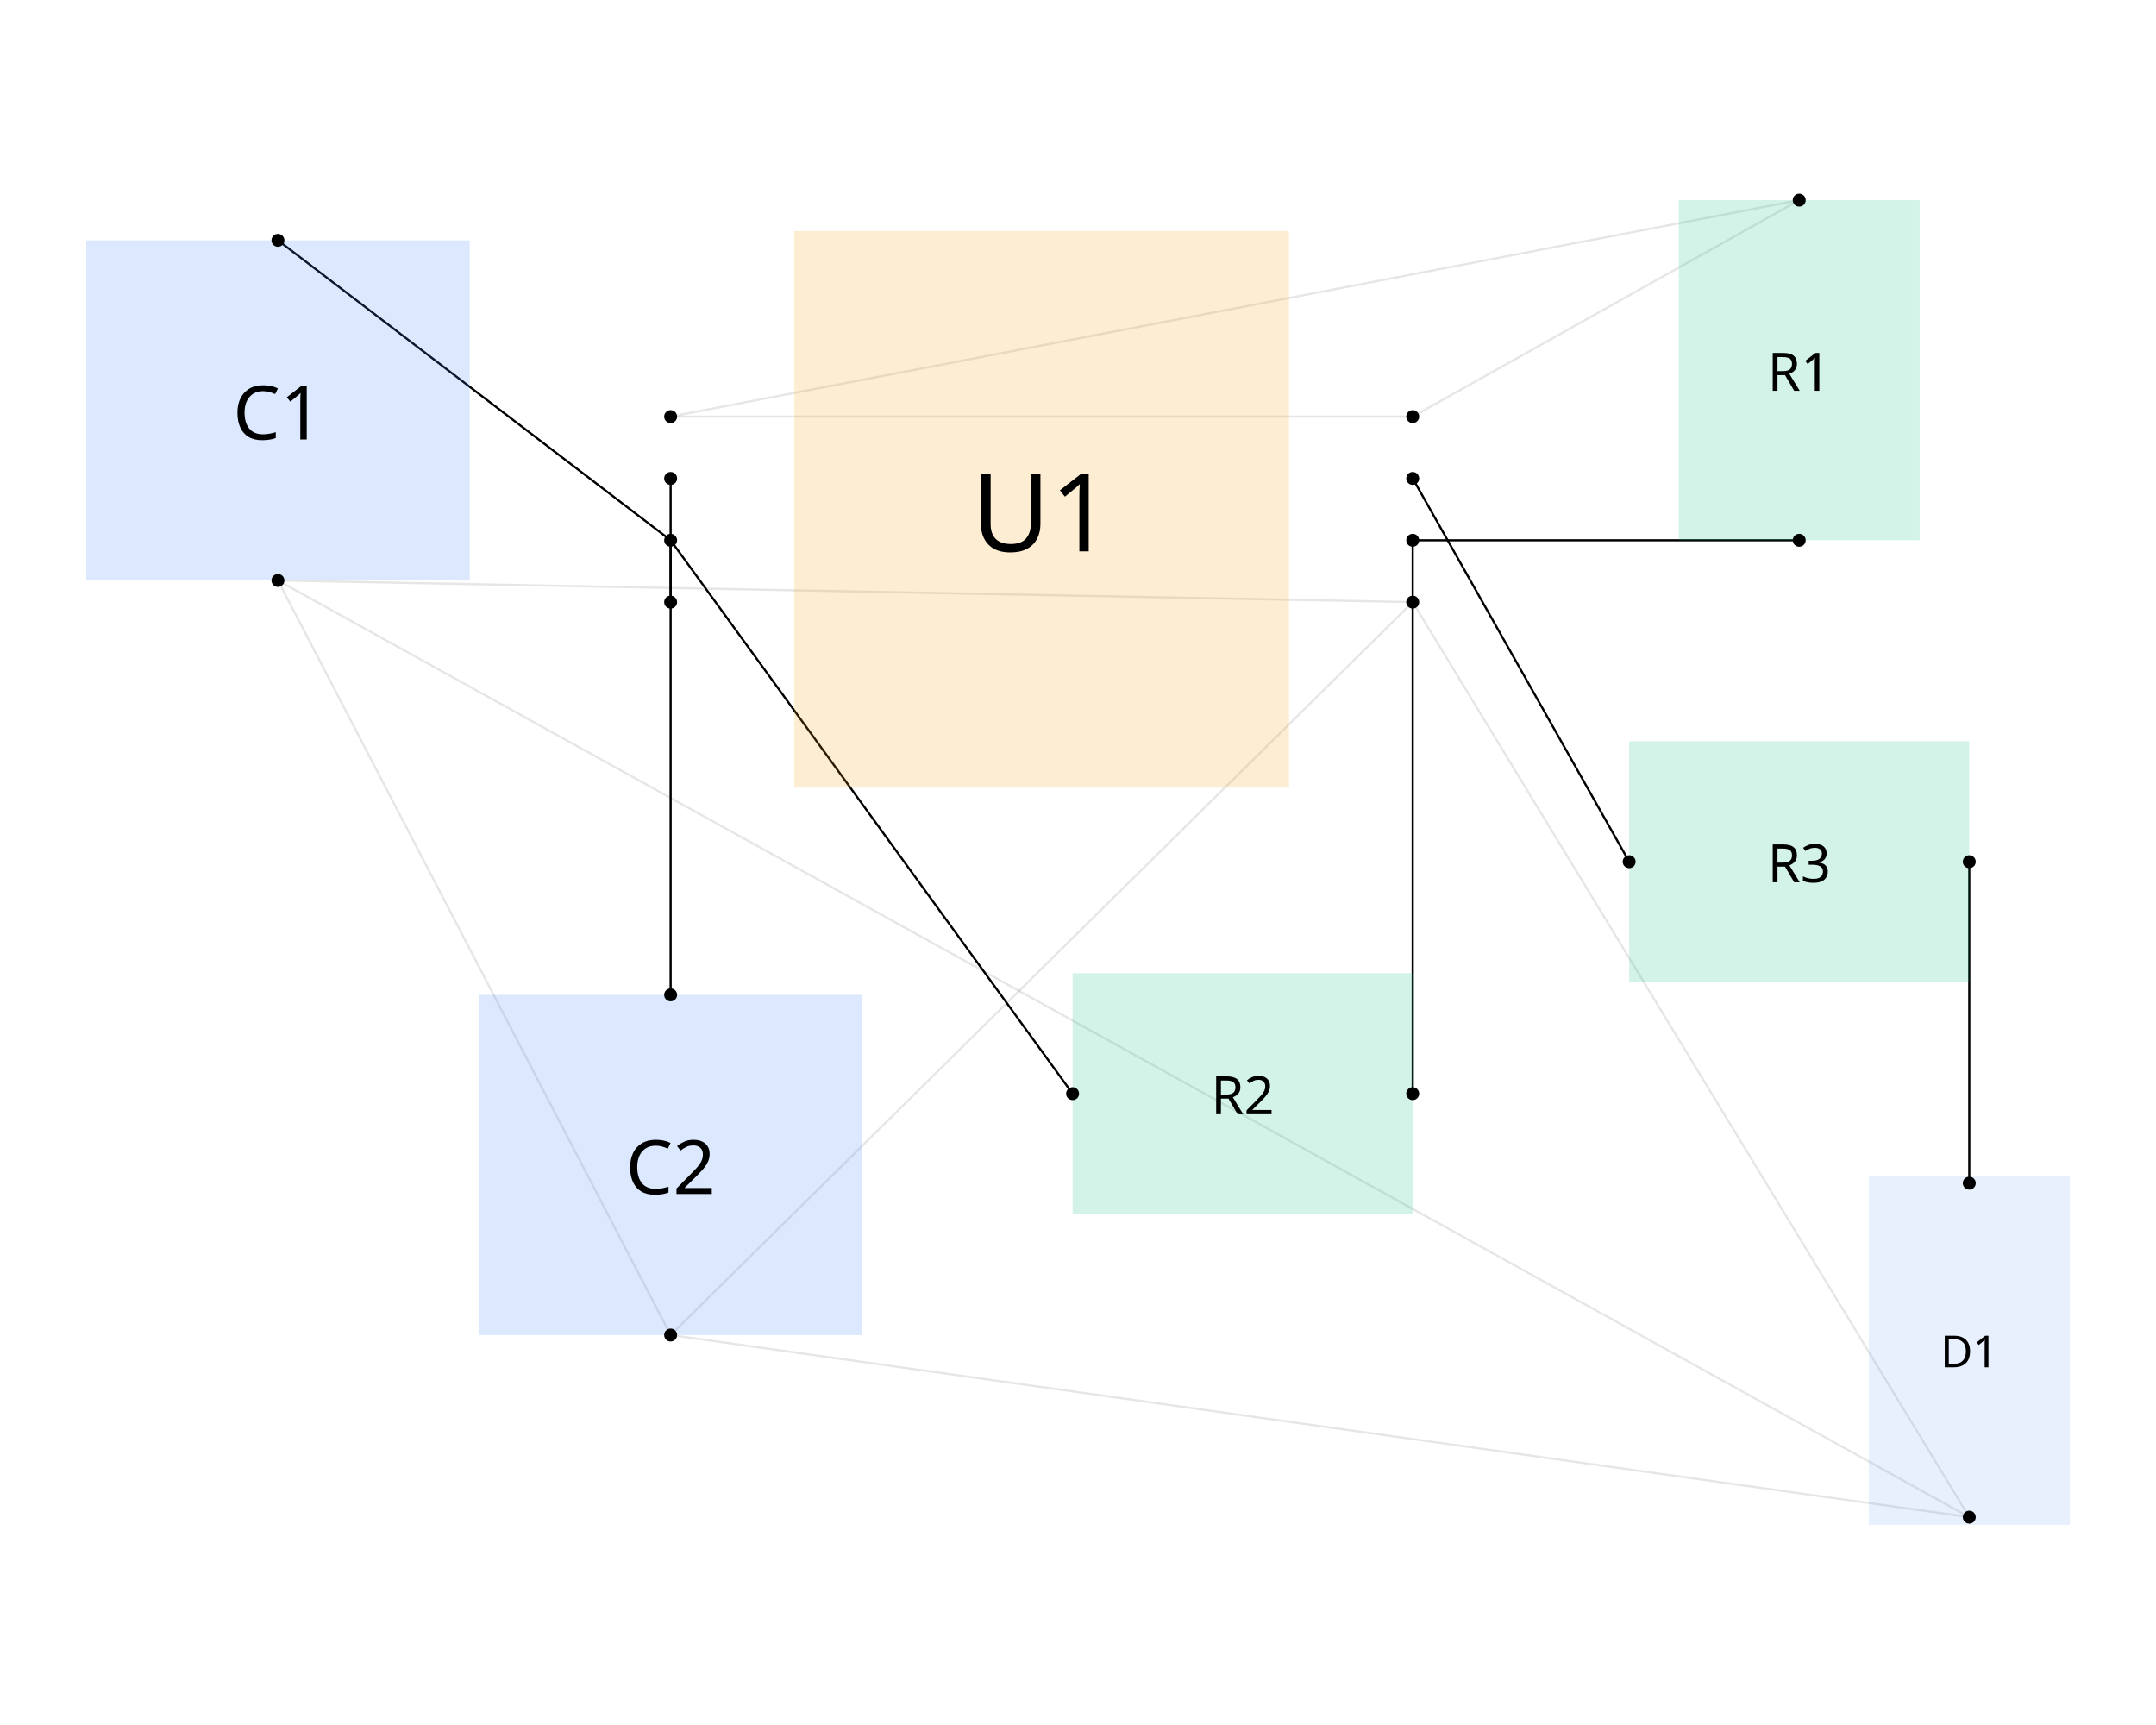
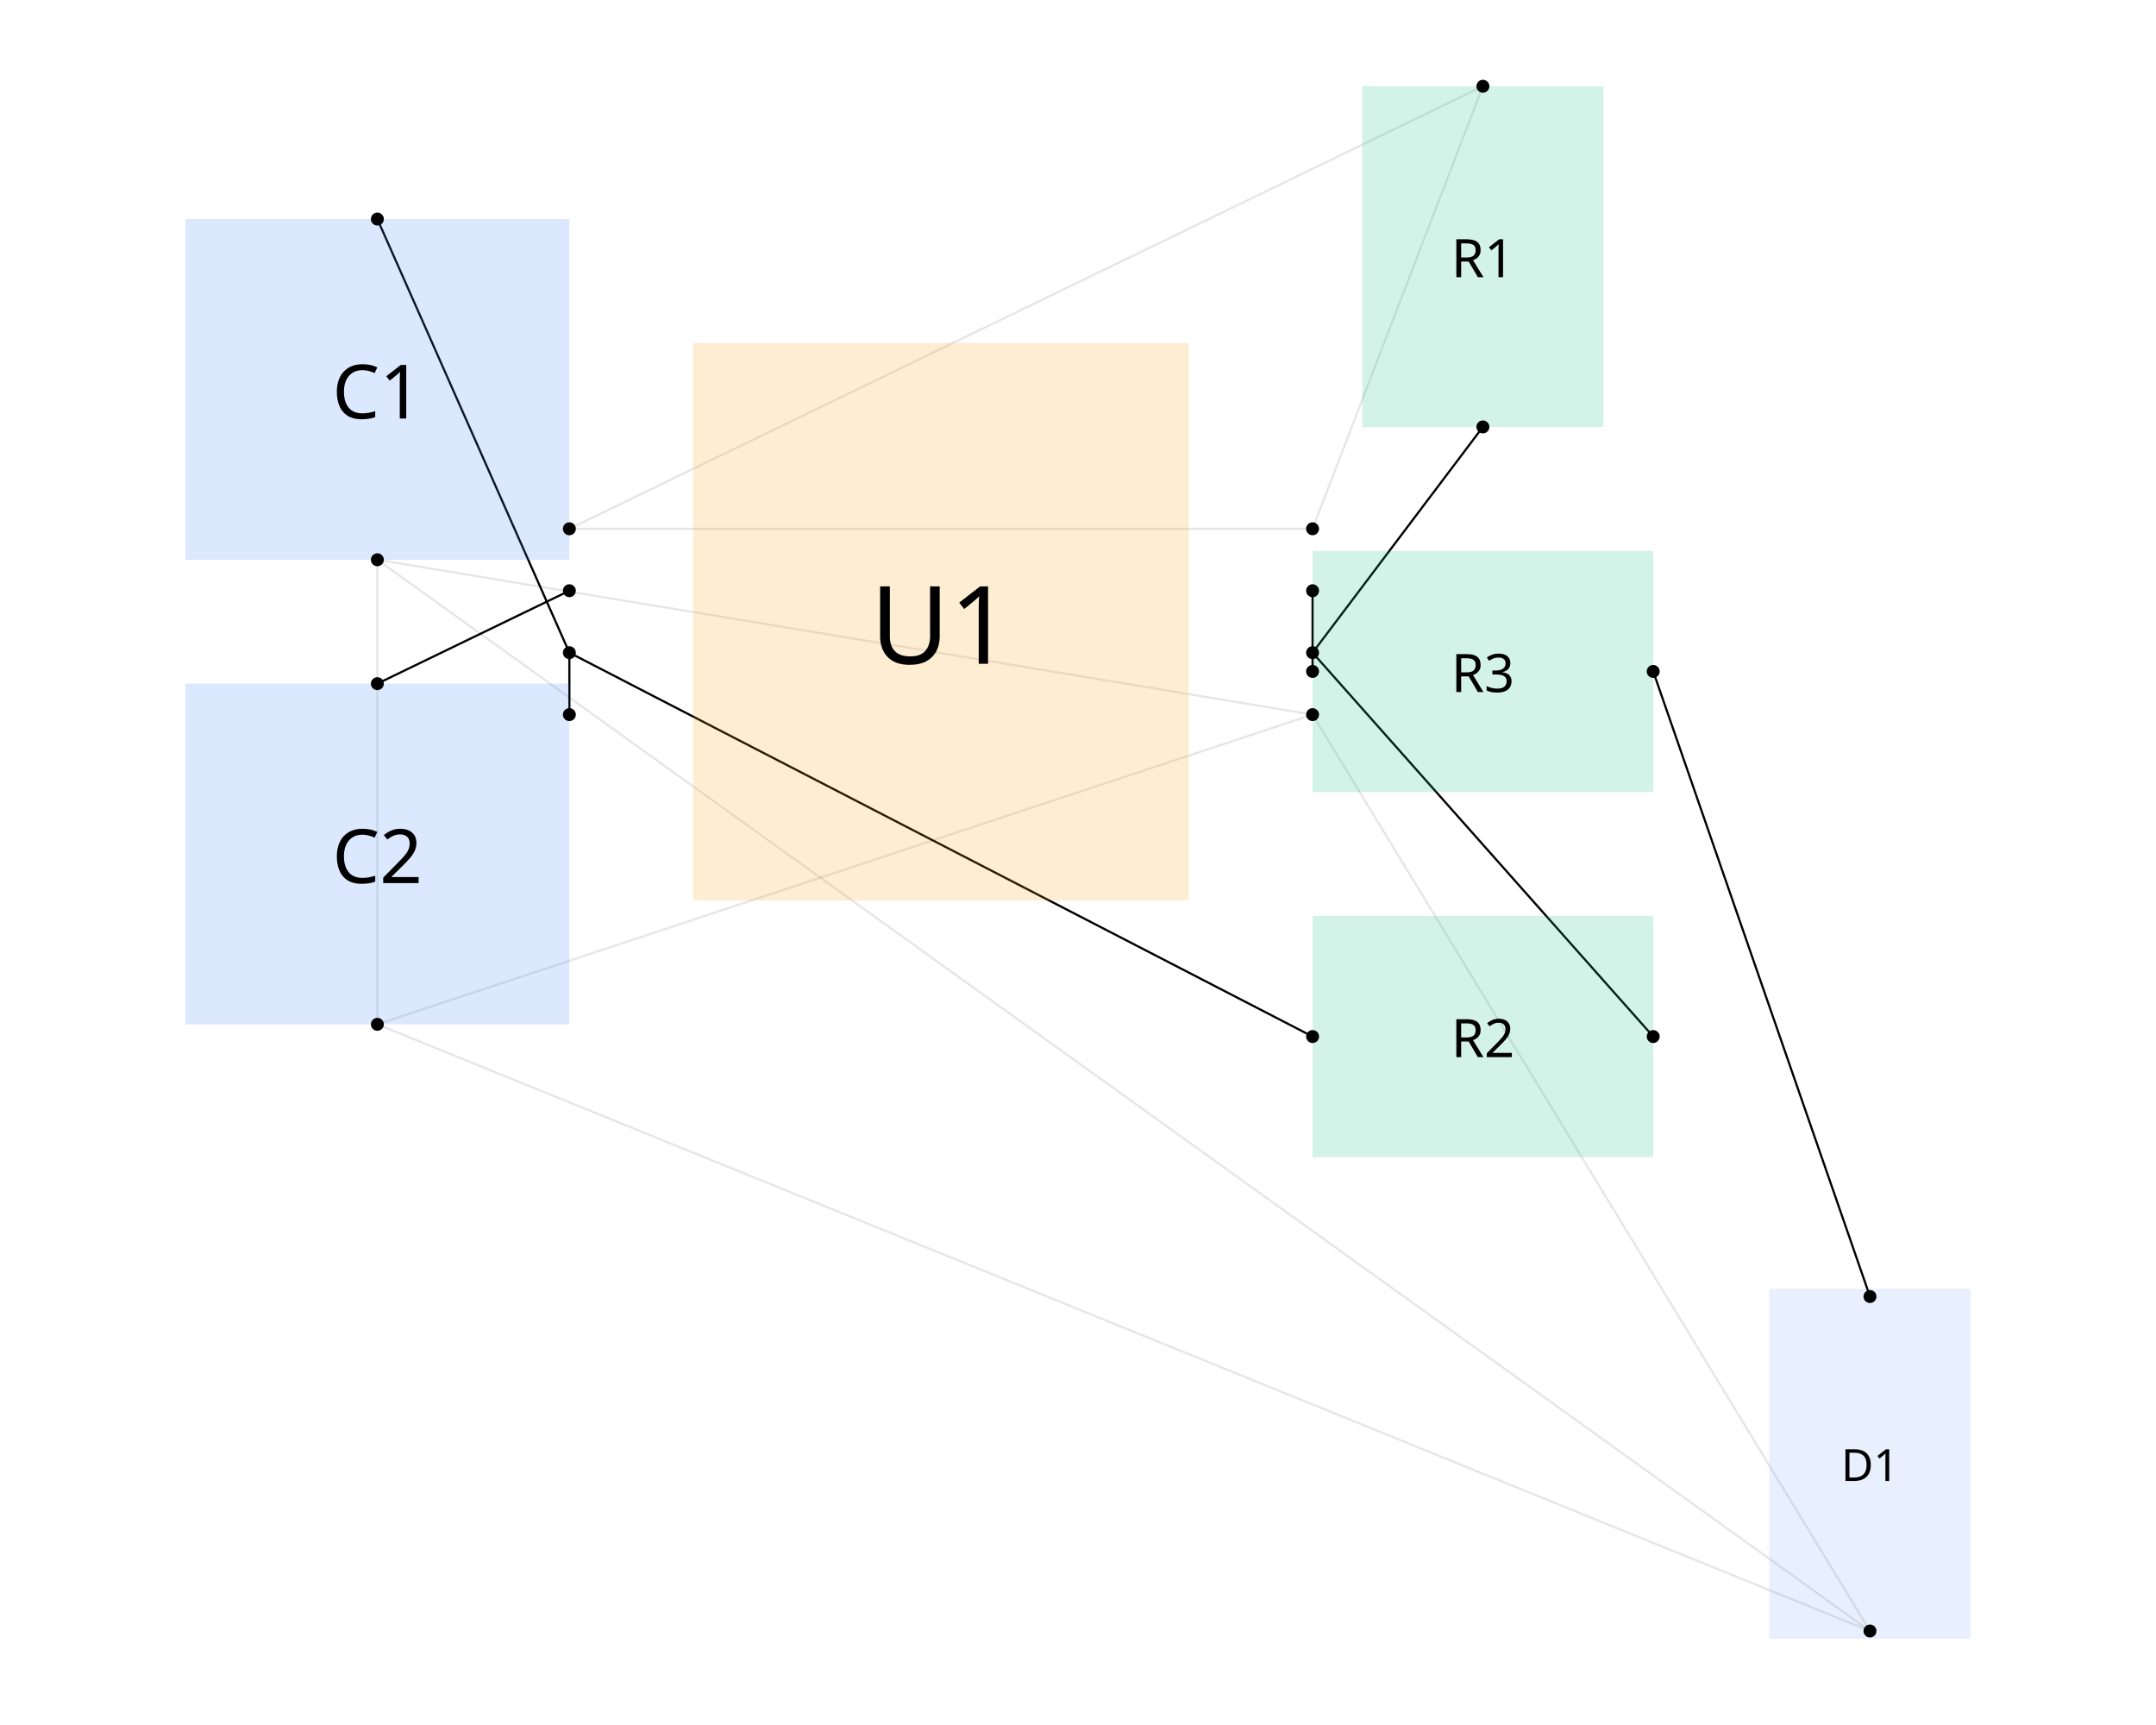
<svg xmlns="http://www.w3.org/2000/svg" width="1000" height="800" viewBox="0 0 1000 800">
  <rect width="100%" height="100%" fill="white" />
  <g>
-     <polyline data-points="1.2000000000000002,-0.30000000000000004 -2.4699999999999998,-0.22999999999999976" data-type="line" data-label="" points="655.246,279.252 128.917,269.213" fill="none" stroke="rgba(0,0,0,0.1)" stroke-width="1px" />
+     <polyline data-points="1.2000000000000002,-0.30000000000000004 -1.8200000000000003,0.19999999999999996" data-type="line" data-label="" points="608.801,331.416 175.033,259.6" fill="none" stroke="rgba(0,0,0,0.1)" stroke-width="1px" />
  </g>
  <g>
-     <polyline data-points="1.2000000000000002,-0.30000000000000004 -1.2000000000000006,-2.67" data-type="line" data-label="" points="655.246,279.252 311.052,619.143" fill="none" stroke="rgba(0,0,0,0.1)" stroke-width="1px" />
+     <polyline data-points="1.2000000000000002,-0.30000000000000004 -1.8200000000000003,-1.3" data-type="line" data-label="" points="608.801,331.416 175.033,475.048" fill="none" stroke="rgba(0,0,0,0.1)" stroke-width="1px" />
  </g>
  <g>
-     <polyline data-points="1.2000000000000002,-0.30000000000000004 2.9999999999999996,-3.2589106999999986" data-type="line" data-label="" points="655.246,279.252 913.39,703.601" fill="none" stroke="rgba(0,0,0,0.1)" stroke-width="1px" />
+     <polyline data-points="1.2000000000000002,-0.30000000000000004 2.9999999999999996,-3.2589106999999986" data-type="line" data-label="" points="608.801,331.416 867.338,756.409" fill="none" stroke="rgba(0,0,0,0.1)" stroke-width="1px" />
  </g>
  <g>
-     <polyline data-points="-2.4699999999999998,-0.22999999999999976 -1.2000000000000006,-2.67" data-type="line" data-label="" points="128.917,269.213 311.052,619.143" fill="none" stroke="rgba(0,0,0,0.1)" stroke-width="1px" />
+     <polyline data-points="-1.8200000000000003,0.19999999999999996 -1.8200000000000003,-1.3" data-type="line" data-label="" points="175.033,259.6 175.033,475.048" fill="none" stroke="rgba(0,0,0,0.1)" stroke-width="1px" />
  </g>
  <g>
-     <polyline data-points="-2.4699999999999998,-0.22999999999999976 2.9999999999999996,-3.2589106999999986" data-type="line" data-label="" points="128.917,269.213 913.39,703.601" fill="none" stroke="rgba(0,0,0,0.1)" stroke-width="1px" />
+     <polyline data-points="-1.8200000000000003,0.19999999999999996 2.9999999999999996,-3.2589106999999986" data-type="line" data-label="" points="175.033,259.6 867.338,756.409" fill="none" stroke="rgba(0,0,0,0.1)" stroke-width="1px" />
  </g>
  <g>
-     <polyline data-points="-1.2000000000000006,-2.67 2.9999999999999996,-3.2589106999999986" data-type="line" data-label="" points="311.052,619.143 913.39,703.601" fill="none" stroke="rgba(0,0,0,0.1)" stroke-width="1px" />
+     <polyline data-points="-1.8200000000000003,-1.3 2.9999999999999996,-3.2589106999999986" data-type="line" data-label="" points="175.033,475.048 867.338,756.409" fill="none" stroke="rgba(0,0,0,0.1)" stroke-width="1px" />
  </g>
  <g>
-     <polyline data-points="-1.2000000000000002,0.30000000000000004 1.2000000000000002,0.30000000000000004" data-type="line" data-label="" points="311.052,193.204 655.246,193.204" fill="none" stroke="rgba(0,0,0,0.1)" stroke-width="1px" />
+     <polyline data-points="-1.2000000000000002,0.30000000000000004 1.2000000000000002,0.30000000000000004" data-type="line" data-label="" points="264.085,245.237 608.801,245.237" fill="none" stroke="rgba(0,0,0,0.1)" stroke-width="1px" />
  </g>
  <g>
-     <polyline data-points="-1.2000000000000002,0.30000000000000004 2.45,1.0000000000000002" data-type="line" data-label="" points="311.052,193.204 834.513,92.814" fill="none" stroke="rgba(0,0,0,0.1)" stroke-width="1px" />
+     <polyline data-points="-1.2000000000000002,0.30000000000000004 1.7500000000000002,1.7289106999999992" data-type="line" data-label="" points="264.085,245.237 687.798,40" fill="none" stroke="rgba(0,0,0,0.1)" stroke-width="1px" />
  </g>
  <g>
-     <polyline data-points="1.2000000000000002,0.30000000000000004 2.45,1.0000000000000002" data-type="line" data-label="" points="655.246,193.204 834.513,92.814" fill="none" stroke="rgba(0,0,0,0.1)" stroke-width="1px" />
+     <polyline data-points="1.2000000000000002,0.30000000000000004 1.7500000000000002,1.7289106999999992" data-type="line" data-label="" points="608.801,245.237 687.798,40" fill="none" stroke="rgba(0,0,0,0.1)" stroke-width="1px" />
  </g>
  <g>
-     <polyline data-points="-1.2000000000000002,-0.09999999999999998 -1.2000000000000002,-0.30000000000000004" data-type="line" data-label="" points="311.052,250.569 311.052,279.252" fill="none" stroke="black" stroke-width="1px" />
+     <polyline data-points="-1.2000000000000002,-0.09999999999999998 -1.2000000000000002,-0.30000000000000004" data-type="line" data-label="" points="264.085,302.69 264.085,331.416" fill="none" stroke="black" stroke-width="1px" />
  </g>
  <g>
-     <polyline data-points="0.09999999999999987,-1.8894553499999995 -1.2000000000000002,-0.09999999999999998" data-type="line" data-label="" points="497.49,507.202 311.052,250.569" fill="none" stroke="black" stroke-width="1px" />
+     <polyline data-points="1.2000000000000002,-1.3394553499999993 -1.2000000000000002,-0.09999999999999998" data-type="line" data-label="" points="608.801,480.715 264.085,302.69" fill="none" stroke="black" stroke-width="1px" />
  </g>
  <g>
-     <polyline data-points="-1.2000000000000002,-0.09999999999999998 -2.4699999999999998,0.8700000000000003" data-type="line" data-label="" points="311.052,250.569 128.917,111.458" fill="none" stroke="black" stroke-width="1px" />
+     <polyline data-points="-1.2000000000000002,-0.09999999999999998 -1.8200000000000003,1.3" data-type="line" data-label="" points="264.085,302.69 175.033,101.605" fill="none" stroke="black" stroke-width="1px" />
  </g>
  <g>
-     <polyline data-points="1.2000000000000002,0.09999999999999998 1.9000000000000001,-1.1394553499999995" data-type="line" data-label="" points="655.246,221.886 755.635,399.641" fill="none" stroke="black" stroke-width="1px" />
+     <polyline data-points="1.2000000000000002,0.09999999999999998 1.2000000000000002,-0.16054465000000034" data-type="line" data-label="" points="608.801,273.963 608.801,311.386" fill="none" stroke="black" stroke-width="1px" />
  </g>
  <g>
-     <polyline data-points="-1.2000000000000002,0.10000000000000003 -1.2000000000000006,-1.57" data-type="line" data-label="" points="311.052,221.886 311.052,461.388" fill="none" stroke="black" stroke-width="1px" />
+     <polyline data-points="-1.2000000000000002,0.10000000000000003 -1.8200000000000003,-0.19999999999999996" data-type="line" data-label="" points="264.085,273.963 175.033,317.053" fill="none" stroke="black" stroke-width="1px" />
  </g>
  <g>
-     <polyline data-points="2.45,-0.09999999999999987 1.2000000000000002,-0.10000000000000003" data-type="line" data-label="" points="834.513,250.569 655.246,250.569" fill="none" stroke="black" stroke-width="1px" />
+     <polyline data-points="1.7500000000000002,0.6289106999999992 1.2000000000000002,-0.10000000000000003" data-type="line" data-label="" points="687.798,197.995 608.801,302.69" fill="none" stroke="black" stroke-width="1px" />
  </g>
  <g>
-     <polyline data-points="1.2000000000000002,-0.10000000000000003 1.2,-1.8894553499999995" data-type="line" data-label="" points="655.246,250.569 655.246,507.202" fill="none" stroke="black" stroke-width="1px" />
+     <polyline data-points="1.2000000000000002,-0.10000000000000003 2.3000000000000003,-1.3394553499999993" data-type="line" data-label="" points="608.801,302.69 766.796,480.715" fill="none" stroke="black" stroke-width="1px" />
  </g>
  <g>
-     <polyline data-points="3,-1.1394553499999995 2.9999999999999996,-2.1789106999999985" data-type="line" data-label="" points="913.39,399.641 913.39,548.714" fill="none" stroke="black" stroke-width="1px" />
+     <polyline data-points="2.3000000000000003,-0.16054465000000034 2.9999999999999996,-2.1789106999999985" data-type="line" data-label="" points="766.796,311.386 867.338,601.287" fill="none" stroke="black" stroke-width="1px" />
  </g>
  <g>
-     <rect data-type="rect" data-label="U1" data-x="0" data-y="0" x="368.418" y="107.155" width="229.462" height="258.145" fill="rgba(245, 158, 11, 0.18)" stroke="none" stroke-width="0.007" />
+     <rect data-type="rect" data-label="U1" data-x="0" data-y="0" x="321.538" y="159.058" width="229.811" height="258.537" fill="rgba(245, 158, 11, 0.18)" stroke="none" stroke-width="0.007" />
  </g>
  <g>
-     <rect data-type="rect" data-label="R1" data-x="2.45" data-y="0.4500000000000002" x="778.66" y="92.814" width="111.707" height="157.755" fill="rgba(16, 185, 129, 0.18)" stroke="none" stroke-width="0.007" />
+     <rect data-type="rect" data-label="R1" data-x="1.7500000000000002" data-y="1.1789106999999992" x="631.86" y="40" width="111.876" height="157.995" fill="rgba(16, 185, 129, 0.18)" stroke="none" stroke-width="0.007" />
  </g>
  <g>
-     <rect data-type="rect" data-label="R2" data-x="0.6499999999999999" data-y="-1.8894553499999995" x="497.49" y="451.349" width="157.755" height="111.707" fill="rgba(16, 185, 129, 0.18)" stroke="none" stroke-width="0.007" />
+     <rect data-type="rect" data-label="R2" data-x="1.7500000000000002" data-y="-1.3394553499999993" x="608.801" y="424.776" width="157.995" height="111.876" fill="rgba(16, 185, 129, 0.18)" stroke="none" stroke-width="0.007" />
  </g>
  <g>
-     <rect data-type="rect" data-label="C1" data-x="-2.4699999999999998" data-y="0.3200000000000003" x="40" y="111.458" width="177.833" height="157.755" fill="rgba(59, 130, 246, 0.18)" stroke="none" stroke-width="0.007" />
+     <rect data-type="rect" data-label="C1" data-x="-1.8200000000000003" data-y="0.75" x="85.982" y="101.605" width="178.103" height="157.995" fill="rgba(59, 130, 246, 0.18)" stroke="none" stroke-width="0.007" />
  </g>
  <g>
-     <rect data-type="rect" data-label="C2" data-x="-1.2000000000000006" data-y="-2.12" x="222.136" y="461.388" width="177.833" height="157.755" fill="rgba(59, 130, 246, 0.18)" stroke="none" stroke-width="0.007" />
+     <rect data-type="rect" data-label="C2" data-x="-1.8200000000000003" data-y="-0.75" x="85.982" y="317.053" width="178.103" height="157.995" fill="rgba(59, 130, 246, 0.18)" stroke="none" stroke-width="0.007" />
  </g>
  <g>
-     <rect data-type="rect" data-label="D1" data-x="2.9999999999999996" data-y="-2.7189106999999986" x="866.781" y="545.128" width="93.219" height="162.058" fill="rgba(59, 130, 246, 0.12)" stroke="none" stroke-width="0.007" />
+     <rect data-type="rect" data-label="D1" data-x="2.9999999999999996" data-y="-2.7189106999999986" x="820.658" y="597.696" width="93.361" height="162.304" fill="rgba(59, 130, 246, 0.12)" stroke="none" stroke-width="0.007" />
  </g>
  <g>
-     <rect data-type="rect" data-label="R3" data-x="2.45" data-y="-1.1394553499999995" x="755.635" y="343.788" width="157.755" height="111.707" fill="rgba(16, 185, 129, 0.18)" stroke="none" stroke-width="0.007" />
+     <rect data-type="rect" data-label="R3" data-x="1.7500000000000002" data-y="-0.16054465000000034" x="608.801" y="255.448" width="157.995" height="111.876" fill="rgba(16, 185, 129, 0.18)" stroke="none" stroke-width="0.007" />
  </g>
-   <text data-type="text" data-label="U1" data-x="0" data-y="0" x="483.149" y="236.228" fill="black" font-size="50.195" font-family="sans-serif" text-anchor="middle" dominant-baseline="central">U1</text>
-   <text data-type="text" data-label="R1" data-x="2.45" data-y="0.4500000000000002" x="834.513" y="171.692" fill="black" font-size="24.575" font-family="sans-serif" text-anchor="middle" dominant-baseline="central">R1</text>
-   <text data-type="text" data-label="R2" data-x="0.6499999999999999" data-y="-1.8894553499999995" x="576.368" y="507.202" fill="black" font-size="24.575" font-family="sans-serif" text-anchor="middle" dominant-baseline="central">R2</text>
-   <text data-type="text" data-label="C1" data-x="-2.4699999999999998" data-y="0.3200000000000003" x="128.917" y="190.335" fill="black" font-size="34.706" font-family="sans-serif" text-anchor="middle" dominant-baseline="central">C1</text>
-   <text data-type="text" data-label="C2" data-x="-1.2000000000000006" data-y="-2.12" x="311.052" y="540.265" fill="black" font-size="34.706" font-family="sans-serif" text-anchor="middle" dominant-baseline="central">C2</text>
-   <text data-type="text" data-label="D1" data-x="2.9999999999999996" data-y="-2.7189106999999986" x="913.39" y="626.157" fill="black" font-size="20.508" font-family="sans-serif" text-anchor="middle" dominant-baseline="central">D1</text>
-   <text data-type="text" data-label="R3" data-x="2.45" data-y="-1.1394553499999995" x="834.513" y="399.641" fill="black" font-size="24.575" font-family="sans-serif" text-anchor="middle" dominant-baseline="central">R3</text>
+   <text data-type="text" data-label="U1" data-x="0" data-y="0" x="436.443" y="288.326" fill="black" font-size="50.271" font-family="sans-serif" text-anchor="middle" dominant-baseline="central">U1</text>
+   <text data-type="text" data-label="R1" data-x="1.7500000000000002" data-y="1.1789106999999992" x="687.798" y="118.997" fill="black" font-size="24.613" font-family="sans-serif" text-anchor="middle" dominant-baseline="central">R1</text>
+   <text data-type="text" data-label="R2" data-x="1.7500000000000002" data-y="-1.3394553499999993" x="687.798" y="480.715" fill="black" font-size="24.613" font-family="sans-serif" text-anchor="middle" dominant-baseline="central">R2</text>
+   <text data-type="text" data-label="C1" data-x="-1.8200000000000003" data-y="0.75" x="175.033" y="180.603" fill="black" font-size="34.759" font-family="sans-serif" text-anchor="middle" dominant-baseline="central">C1</text>
+   <text data-type="text" data-label="C2" data-x="-1.8200000000000003" data-y="-0.75" x="175.033" y="396.05" fill="black" font-size="34.759" font-family="sans-serif" text-anchor="middle" dominant-baseline="central">C2</text>
+   <text data-type="text" data-label="D1" data-x="2.9999999999999996" data-y="-2.7189106999999986" x="867.338" y="678.848" fill="black" font-size="20.539" font-family="sans-serif" text-anchor="middle" dominant-baseline="central">D1</text>
+   <text data-type="text" data-label="R3" data-x="1.7500000000000002" data-y="-0.16054465000000034" x="687.798" y="311.386" fill="black" font-size="24.613" font-family="sans-serif" text-anchor="middle" dominant-baseline="central">R3</text>
  <g>
-     <circle data-type="point" data-label="U1.1 (unnamedsubcircuitsubcircuit_source_group_0_connectivity_net1)" data-x="1.2000000000000002" data-y="-0.30000000000000004" cx="655.246" cy="279.252" r="3" fill="black" />
+     <circle data-type="point" data-label="U1.1 (unnamedsubcircuitsubcircuit_source_group_0_connectivity_net1)" data-x="1.2000000000000002" data-y="-0.30000000000000004" cx="608.801" cy="331.416" r="3" fill="black" />
  </g>
  <g>
-     <circle data-type="point" data-label="U1.2" data-x="-1.2000000000000002" data-y="-0.30000000000000004" cx="311.052" cy="279.252" r="3" fill="black" />
+     <circle data-type="point" data-label="U1.2" data-x="-1.2000000000000002" data-y="-0.30000000000000004" cx="264.085" cy="331.416" r="3" fill="black" />
  </g>
  <g>
-     <circle data-type="point" data-label="U1.3" data-x="1.2000000000000002" data-y="0.09999999999999998" cx="655.246" cy="221.886" r="3" fill="black" />
+     <circle data-type="point" data-label="U1.3" data-x="1.2000000000000002" data-y="0.09999999999999998" cx="608.801" cy="273.963" r="3" fill="black" />
  </g>
  <g>
-     <circle data-type="point" data-label="U1.4 (unnamedsubcircuitsubcircuit_source_group_0_connectivity_net0)" data-x="-1.2000000000000002" data-y="0.30000000000000004" cx="311.052" cy="193.204" r="3" fill="black" />
+     <circle data-type="point" data-label="U1.4 (unnamedsubcircuitsubcircuit_source_group_0_connectivity_net0)" data-x="-1.2000000000000002" data-y="0.30000000000000004" cx="264.085" cy="245.237" r="3" fill="black" />
  </g>
  <g>
-     <circle data-type="point" data-label="U1.5" data-x="-1.2000000000000002" data-y="0.10000000000000003" cx="311.052" cy="221.886" r="3" fill="black" />
+     <circle data-type="point" data-label="U1.5" data-x="-1.2000000000000002" data-y="0.10000000000000003" cx="264.085" cy="273.963" r="3" fill="black" />
  </g>
  <g>
-     <circle data-type="point" data-label="U1.6" data-x="-1.2000000000000002" data-y="-0.09999999999999998" cx="311.052" cy="250.569" r="3" fill="black" />
+     <circle data-type="point" data-label="U1.6" data-x="-1.2000000000000002" data-y="-0.09999999999999998" cx="264.085" cy="302.69" r="3" fill="black" />
  </g>
  <g>
-     <circle data-type="point" data-label="U1.7" data-x="1.2000000000000002" data-y="-0.10000000000000003" cx="655.246" cy="250.569" r="3" fill="black" />
+     <circle data-type="point" data-label="U1.7" data-x="1.2000000000000002" data-y="-0.10000000000000003" cx="608.801" cy="302.69" r="3" fill="black" />
  </g>
  <g>
-     <circle data-type="point" data-label="U1.8 (unnamedsubcircuitsubcircuit_source_group_0_connectivity_net0)" data-x="1.2000000000000002" data-y="0.30000000000000004" cx="655.246" cy="193.204" r="3" fill="black" />
+     <circle data-type="point" data-label="U1.8 (unnamedsubcircuitsubcircuit_source_group_0_connectivity_net0)" data-x="1.2000000000000002" data-y="0.30000000000000004" cx="608.801" cy="245.237" r="3" fill="black" />
  </g>
  <g>
-     <circle data-type="point" data-label="R1.1 (unnamedsubcircuitsubcircuit_source_group_0_connectivity_net0)" data-x="2.45" data-y="1.0000000000000002" cx="834.513" cy="92.814" r="3" fill="black" />
+     <circle data-type="point" data-label="R1.1 (unnamedsubcircuitsubcircuit_source_group_0_connectivity_net0)" data-x="1.7500000000000002" data-y="1.7289106999999992" cx="687.798" cy="40" r="3" fill="black" />
  </g>
  <g>
-     <circle data-type="point" data-label="R1.2" data-x="2.45" data-y="-0.09999999999999987" cx="834.513" cy="250.569" r="3" fill="black" />
+     <circle data-type="point" data-label="R1.2" data-x="1.7500000000000002" data-y="0.6289106999999992" cx="687.798" cy="197.995" r="3" fill="black" />
  </g>
  <g>
-     <circle data-type="point" data-label="R2.1" data-x="1.2" data-y="-1.8894553499999995" cx="655.246" cy="507.202" r="3" fill="black" />
+     <circle data-type="point" data-label="R2.1" data-x="2.3000000000000003" data-y="-1.3394553499999993" cx="766.796" cy="480.715" r="3" fill="black" />
  </g>
  <g>
-     <circle data-type="point" data-label="R2.2" data-x="0.09999999999999987" data-y="-1.8894553499999995" cx="497.49" cy="507.202" r="3" fill="black" />
+     <circle data-type="point" data-label="R2.2" data-x="1.2000000000000002" data-y="-1.3394553499999993" cx="608.801" cy="480.715" r="3" fill="black" />
  </g>
  <g>
-     <circle data-type="point" data-label="C1.1" data-x="-2.4699999999999998" data-y="0.8700000000000003" cx="128.917" cy="111.458" r="3" fill="black" />
+     <circle data-type="point" data-label="C1.1" data-x="-1.8200000000000003" data-y="1.3" cx="175.033" cy="101.605" r="3" fill="black" />
  </g>
  <g>
-     <circle data-type="point" data-label="C1.2 (unnamedsubcircuitsubcircuit_source_group_0_connectivity_net1)" data-x="-2.4699999999999998" data-y="-0.22999999999999976" cx="128.917" cy="269.213" r="3" fill="black" />
+     <circle data-type="point" data-label="C1.2 (unnamedsubcircuitsubcircuit_source_group_0_connectivity_net1)" data-x="-1.8200000000000003" data-y="0.19999999999999996" cx="175.033" cy="259.6" r="3" fill="black" />
  </g>
  <g>
-     <circle data-type="point" data-label="C2.1" data-x="-1.2000000000000006" data-y="-1.57" cx="311.052" cy="461.388" r="3" fill="black" />
+     <circle data-type="point" data-label="C2.1" data-x="-1.8200000000000003" data-y="-0.19999999999999996" cx="175.033" cy="317.053" r="3" fill="black" />
  </g>
  <g>
-     <circle data-type="point" data-label="C2.2 (unnamedsubcircuitsubcircuit_source_group_0_connectivity_net1)" data-x="-1.2000000000000006" data-y="-2.67" cx="311.052" cy="619.143" r="3" fill="black" />
+     <circle data-type="point" data-label="C2.2 (unnamedsubcircuitsubcircuit_source_group_0_connectivity_net1)" data-x="-1.8200000000000003" data-y="-1.3" cx="175.033" cy="475.048" r="3" fill="black" />
  </g>
  <g>
-     <circle data-type="point" data-label="D1.1" data-x="2.9999999999999996" data-y="-2.1789106999999985" cx="913.39" cy="548.714" r="3" fill="black" />
+     <circle data-type="point" data-label="D1.1" data-x="2.9999999999999996" data-y="-2.1789106999999985" cx="867.338" cy="601.287" r="3" fill="black" />
  </g>
  <g>
-     <circle data-type="point" data-label="D1.2 (unnamedsubcircuitsubcircuit_source_group_0_connectivity_net1)" data-x="2.9999999999999996" data-y="-3.2589106999999986" cx="913.39" cy="703.601" r="3" fill="black" />
+     <circle data-type="point" data-label="D1.2 (unnamedsubcircuitsubcircuit_source_group_0_connectivity_net1)" data-x="2.9999999999999996" data-y="-3.2589106999999986" cx="867.338" cy="756.409" r="3" fill="black" />
  </g>
  <g>
-     <circle data-type="point" data-label="R3.1" data-x="1.9000000000000001" data-y="-1.1394553499999995" cx="755.635" cy="399.641" r="3" fill="black" />
+     <circle data-type="point" data-label="R3.1" data-x="1.2000000000000002" data-y="-0.16054465000000034" cx="608.801" cy="311.386" r="3" fill="black" />
  </g>
  <g>
-     <circle data-type="point" data-label="R3.2" data-x="3" data-y="-1.1394553499999995" cx="913.39" cy="399.641" r="3" fill="black" />
+     <circle data-type="point" data-label="R3.2" data-x="2.3000000000000003" data-y="-0.16054465000000034" cx="766.796" cy="311.386" r="3" fill="black" />
  </g>
  <g id="crosshair" style="display: none">
    <line id="crosshair-h" y1="0" y2="800" stroke="#666" stroke-width="0.5" />
    <line id="crosshair-v" x1="0" x2="1000" stroke="#666" stroke-width="0.5" />
    <text id="coordinates" font-family="monospace" font-size="12" fill="#666" />
  </g>
</svg>
